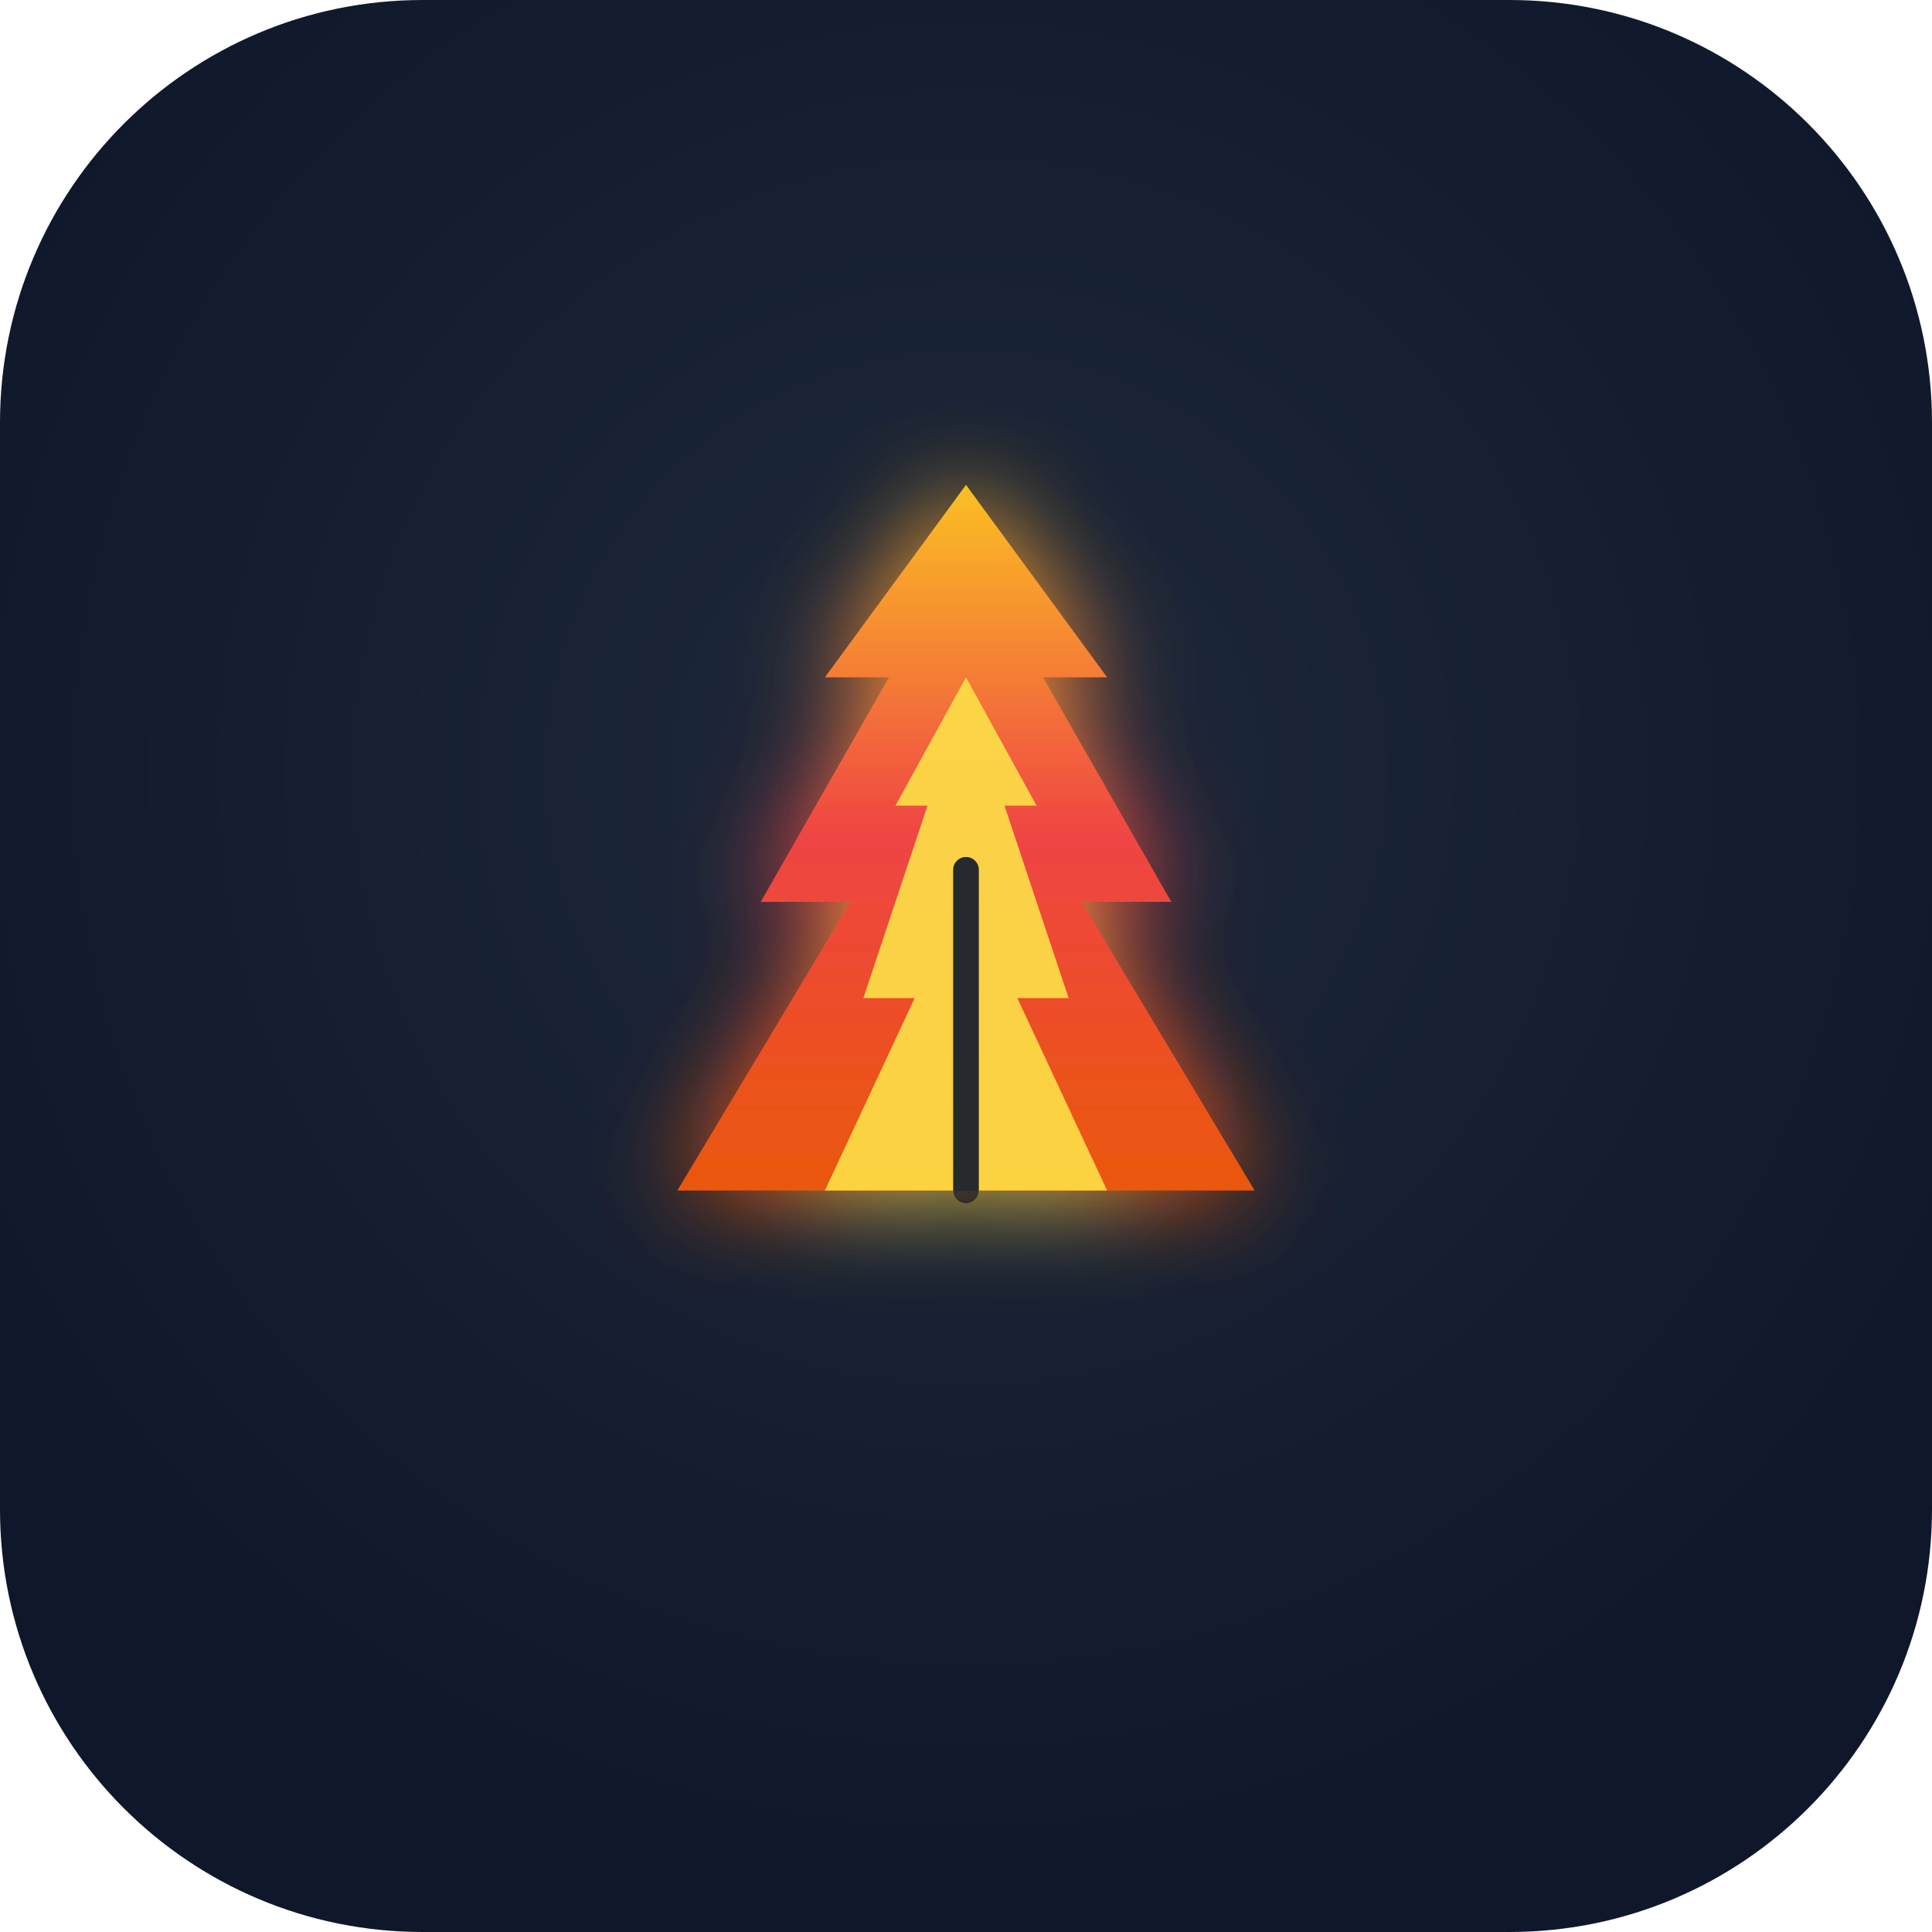
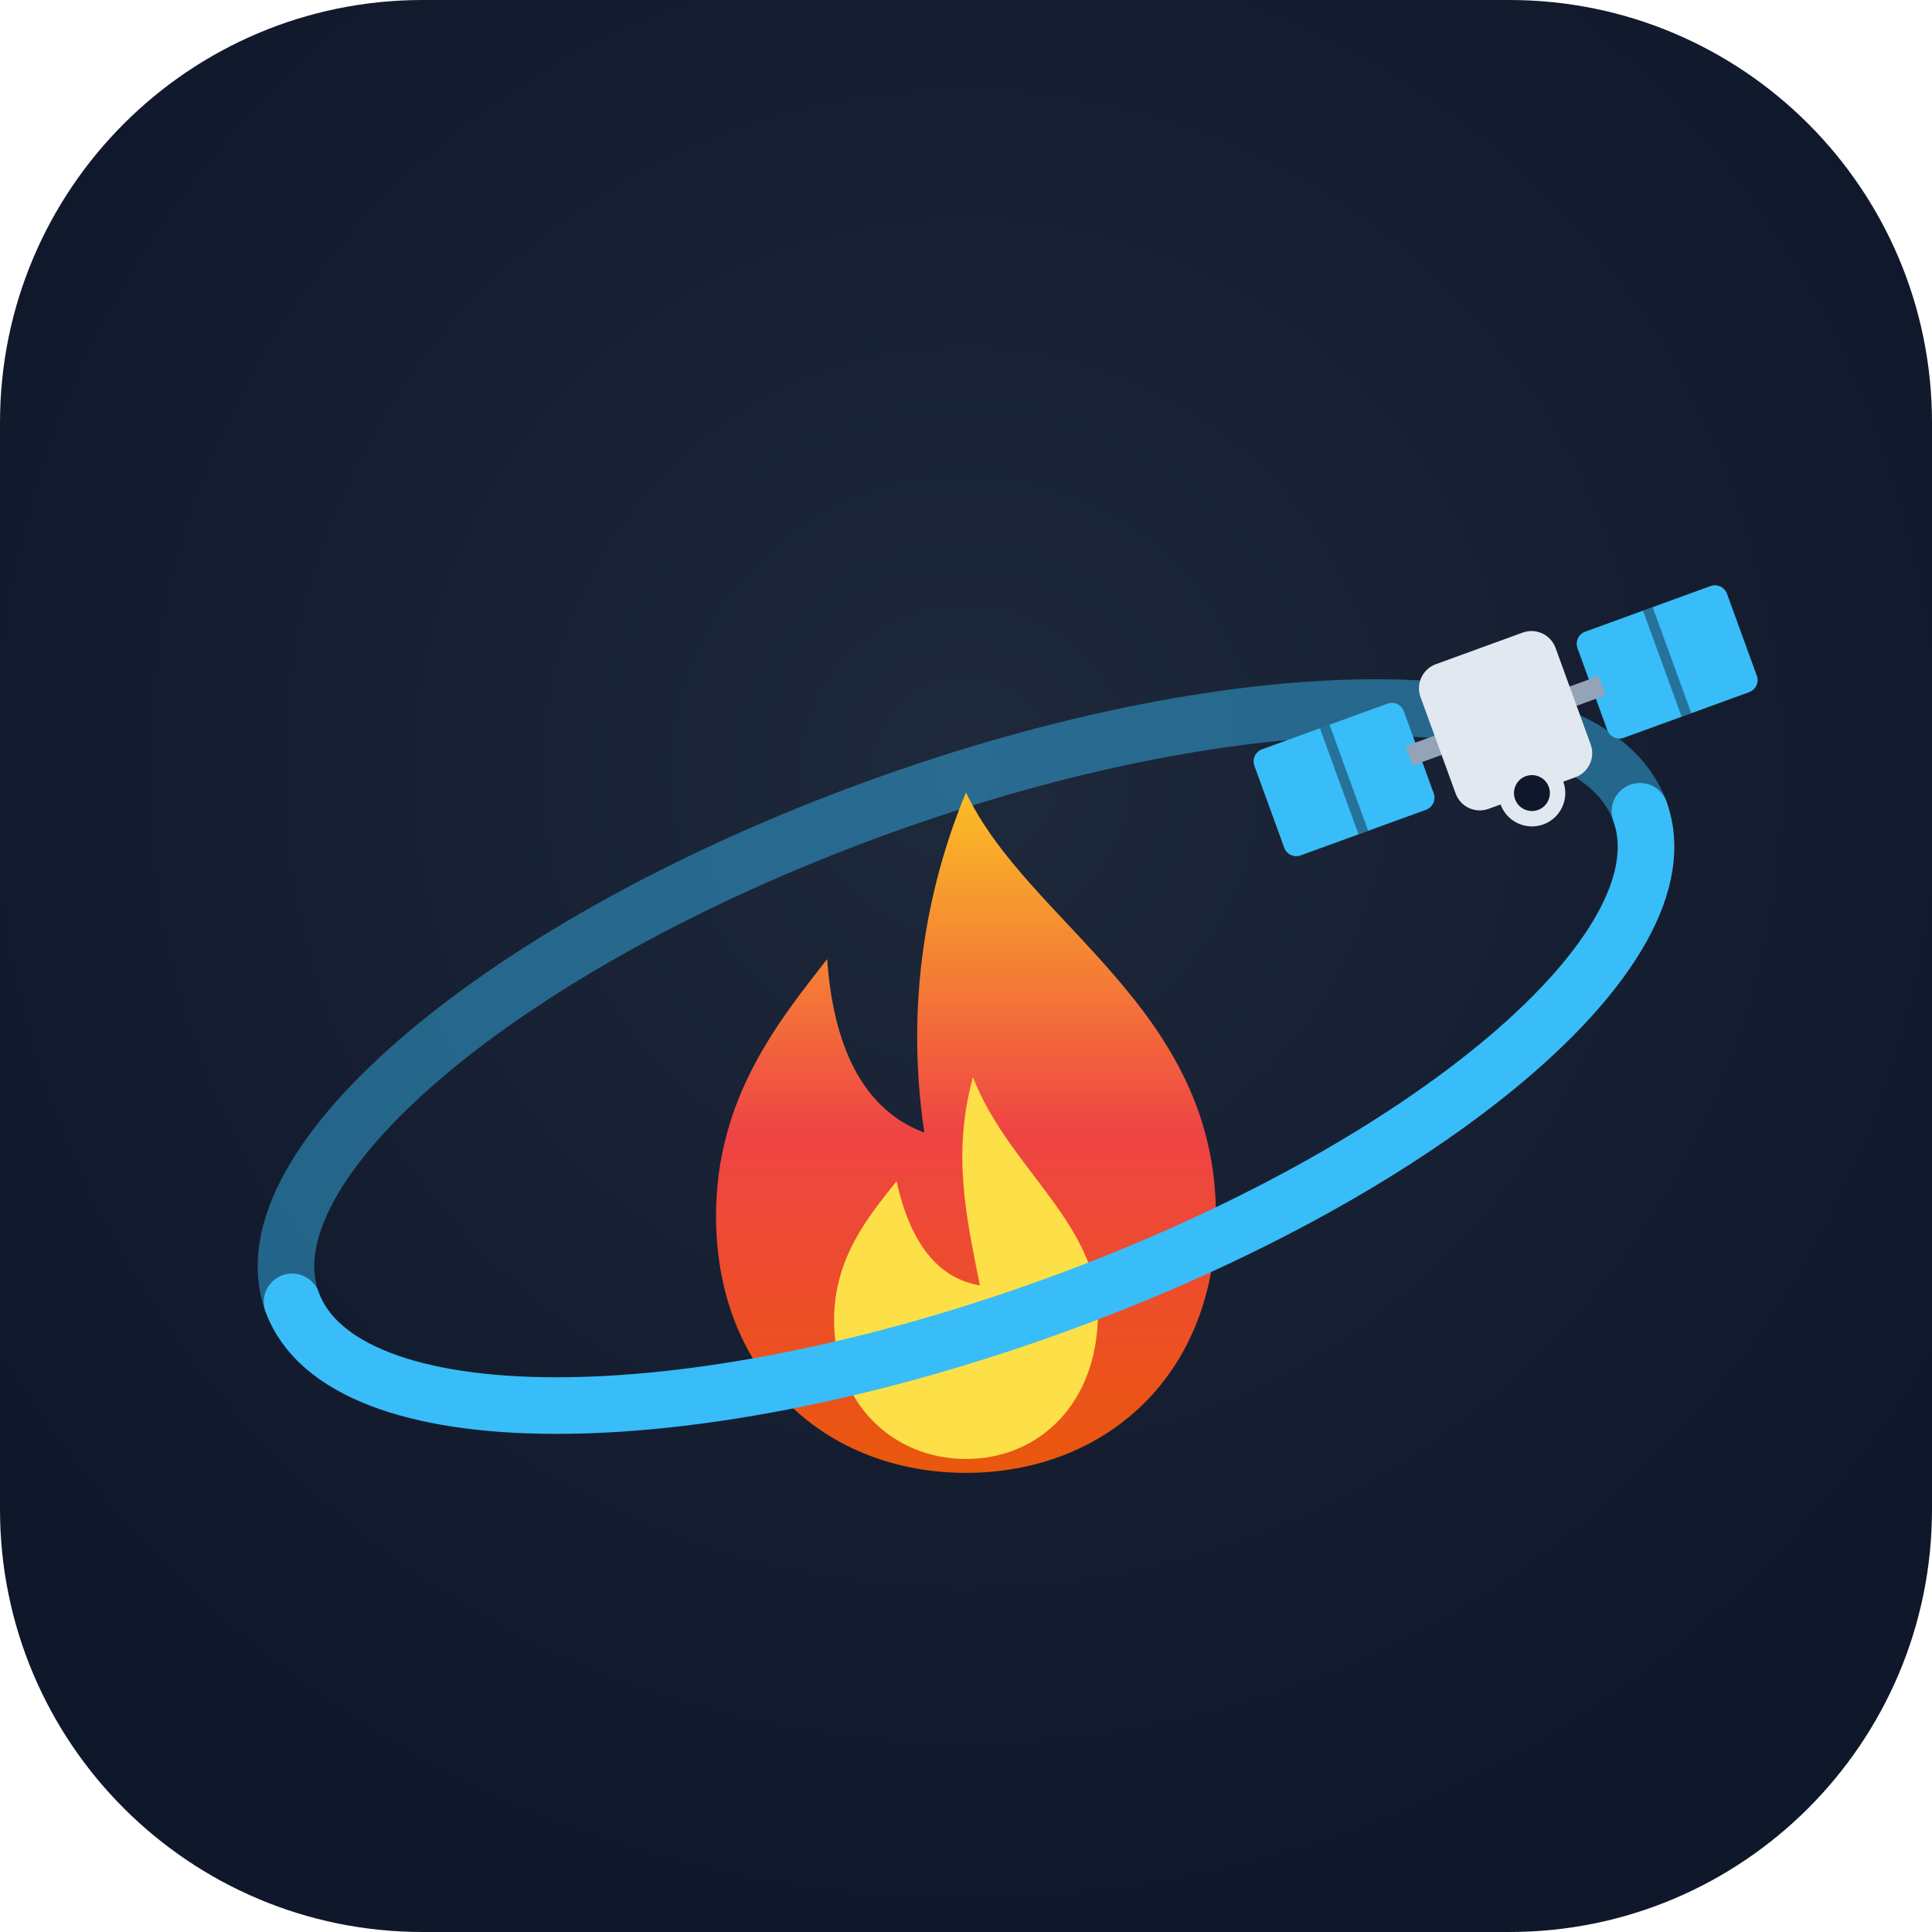
<svg xmlns="http://www.w3.org/2000/svg" viewBox="0 0 512 512" width="512" height="512">
  <defs>
    <radialGradient id="appBg" cx="50%" cy="40%" r="60%">
      <stop offset="0%" stop-color="#1E293B" />
      <stop offset="100%" stop-color="#0F172A" />
    </radialGradient>
    <linearGradient id="fireGrad" x1="0%" y1="100%" x2="0%" y2="0%">
      <stop offset="0%" stop-color="#EA580C" />
      <stop offset="50%" stop-color="#EF4444" />
      <stop offset="100%" stop-color="#FBBF24" />
    </linearGradient>
-     <filter id="coreGlow" x="-20%" y="-20%" width="140%" height="140%">
-       <feGaussianBlur stdDeviation="8" result="blur" />
-       <feComposite in="SourceGraphic" in2="blur" operator="over" />
-     </filter>
  </defs>
  <rect width="512" height="512" rx="112" fill="url(#appBg)" />
-   <g transform="translate(256, 256) scale(1.7)" filter="url(#coreGlow)">
-     <path d="M 0,-75 L 22,-45 L 12,-45 L 32,-10 L 18,-10 L 45,35 L -45,35 L -18,-10 L -32,-10 L -12,-45 L -22,-45 Z" fill="url(#fireGrad)" />
-     <path d="M 0,-45 L 11,-25 L 6,-25 L 16,5 L 8,5 L 22,35 L -22,35 L -8,5 L -16,5 L -6,-25 L -11,-25 Z" fill="#FDE047" opacity="0.9" />
-     <line x1="0" y1="35" x2="0" y2="-15" stroke="#0F172A" stroke-width="4" stroke-linecap="round" opacity="0.9" />
+   <g transform="translate(0, 40)">
+     <path d="M 77.4,305.0 A 190 70 -20 0 1 434.6,175.0" fill="none" stroke="#38BDF8" stroke-width="15" stroke-linecap="round" opacity="0.45" />
+     <g transform="translate(256, 262) scale(0.92)">
+       <path d="M 0,-100 C 18,-62 72,-38 72,22 C 72,68 40,96 0,96 C -40,96 -72,68 -72,22 C -72,-12 -54,-34 -40,-52 C -38,-24 -28,-8 -12,-2 C -18,-42 -10,-76 0,-100 Z" fill="url(#fireGrad)" />
+       <path d="M 2,-18 C 12,8 38,24 38,50 C 38,76 21,92 0,92 C -21,92 -38,76 -38,52 C -38,34 -28,22 -20,12 C -16,30 -8,40 4,42 C 0,22 -4,4 2,-18 Z" fill="#FDE047" />
+     </g>
+     <path d="M 434.6,175.0 A 190 70 -20 0 1 77.4,305.0" fill="none" stroke="#38BDF8" stroke-width="15" stroke-linecap="round" />
+     <g transform="translate(399, 151) rotate(-20) scale(0.68)">
+       <rect x="-98" y="-22" width="62" height="44" rx="5" fill="#38BDF8" />
+       <rect x="36" y="-22" width="62" height="44" rx="5" fill="#38BDF8" />
+       <path d="M -67,-22 V 22 M 67,-22 V 22" stroke="#0F172A" stroke-width="4" opacity="0.45" />
+       <rect x="-40" y="-4" width="80" height="8" fill="#94A3B8" />
+       <rect x="-28" y="-30" width="56" height="60" rx="10" fill="#E2E8F0" />
+       <circle cx="0" cy="30" r="13" fill="#E2E8F0" />
+       <circle cx="0" cy="30" r="7" fill="#0F172A" />
+     </g>
  </g>
</svg>
